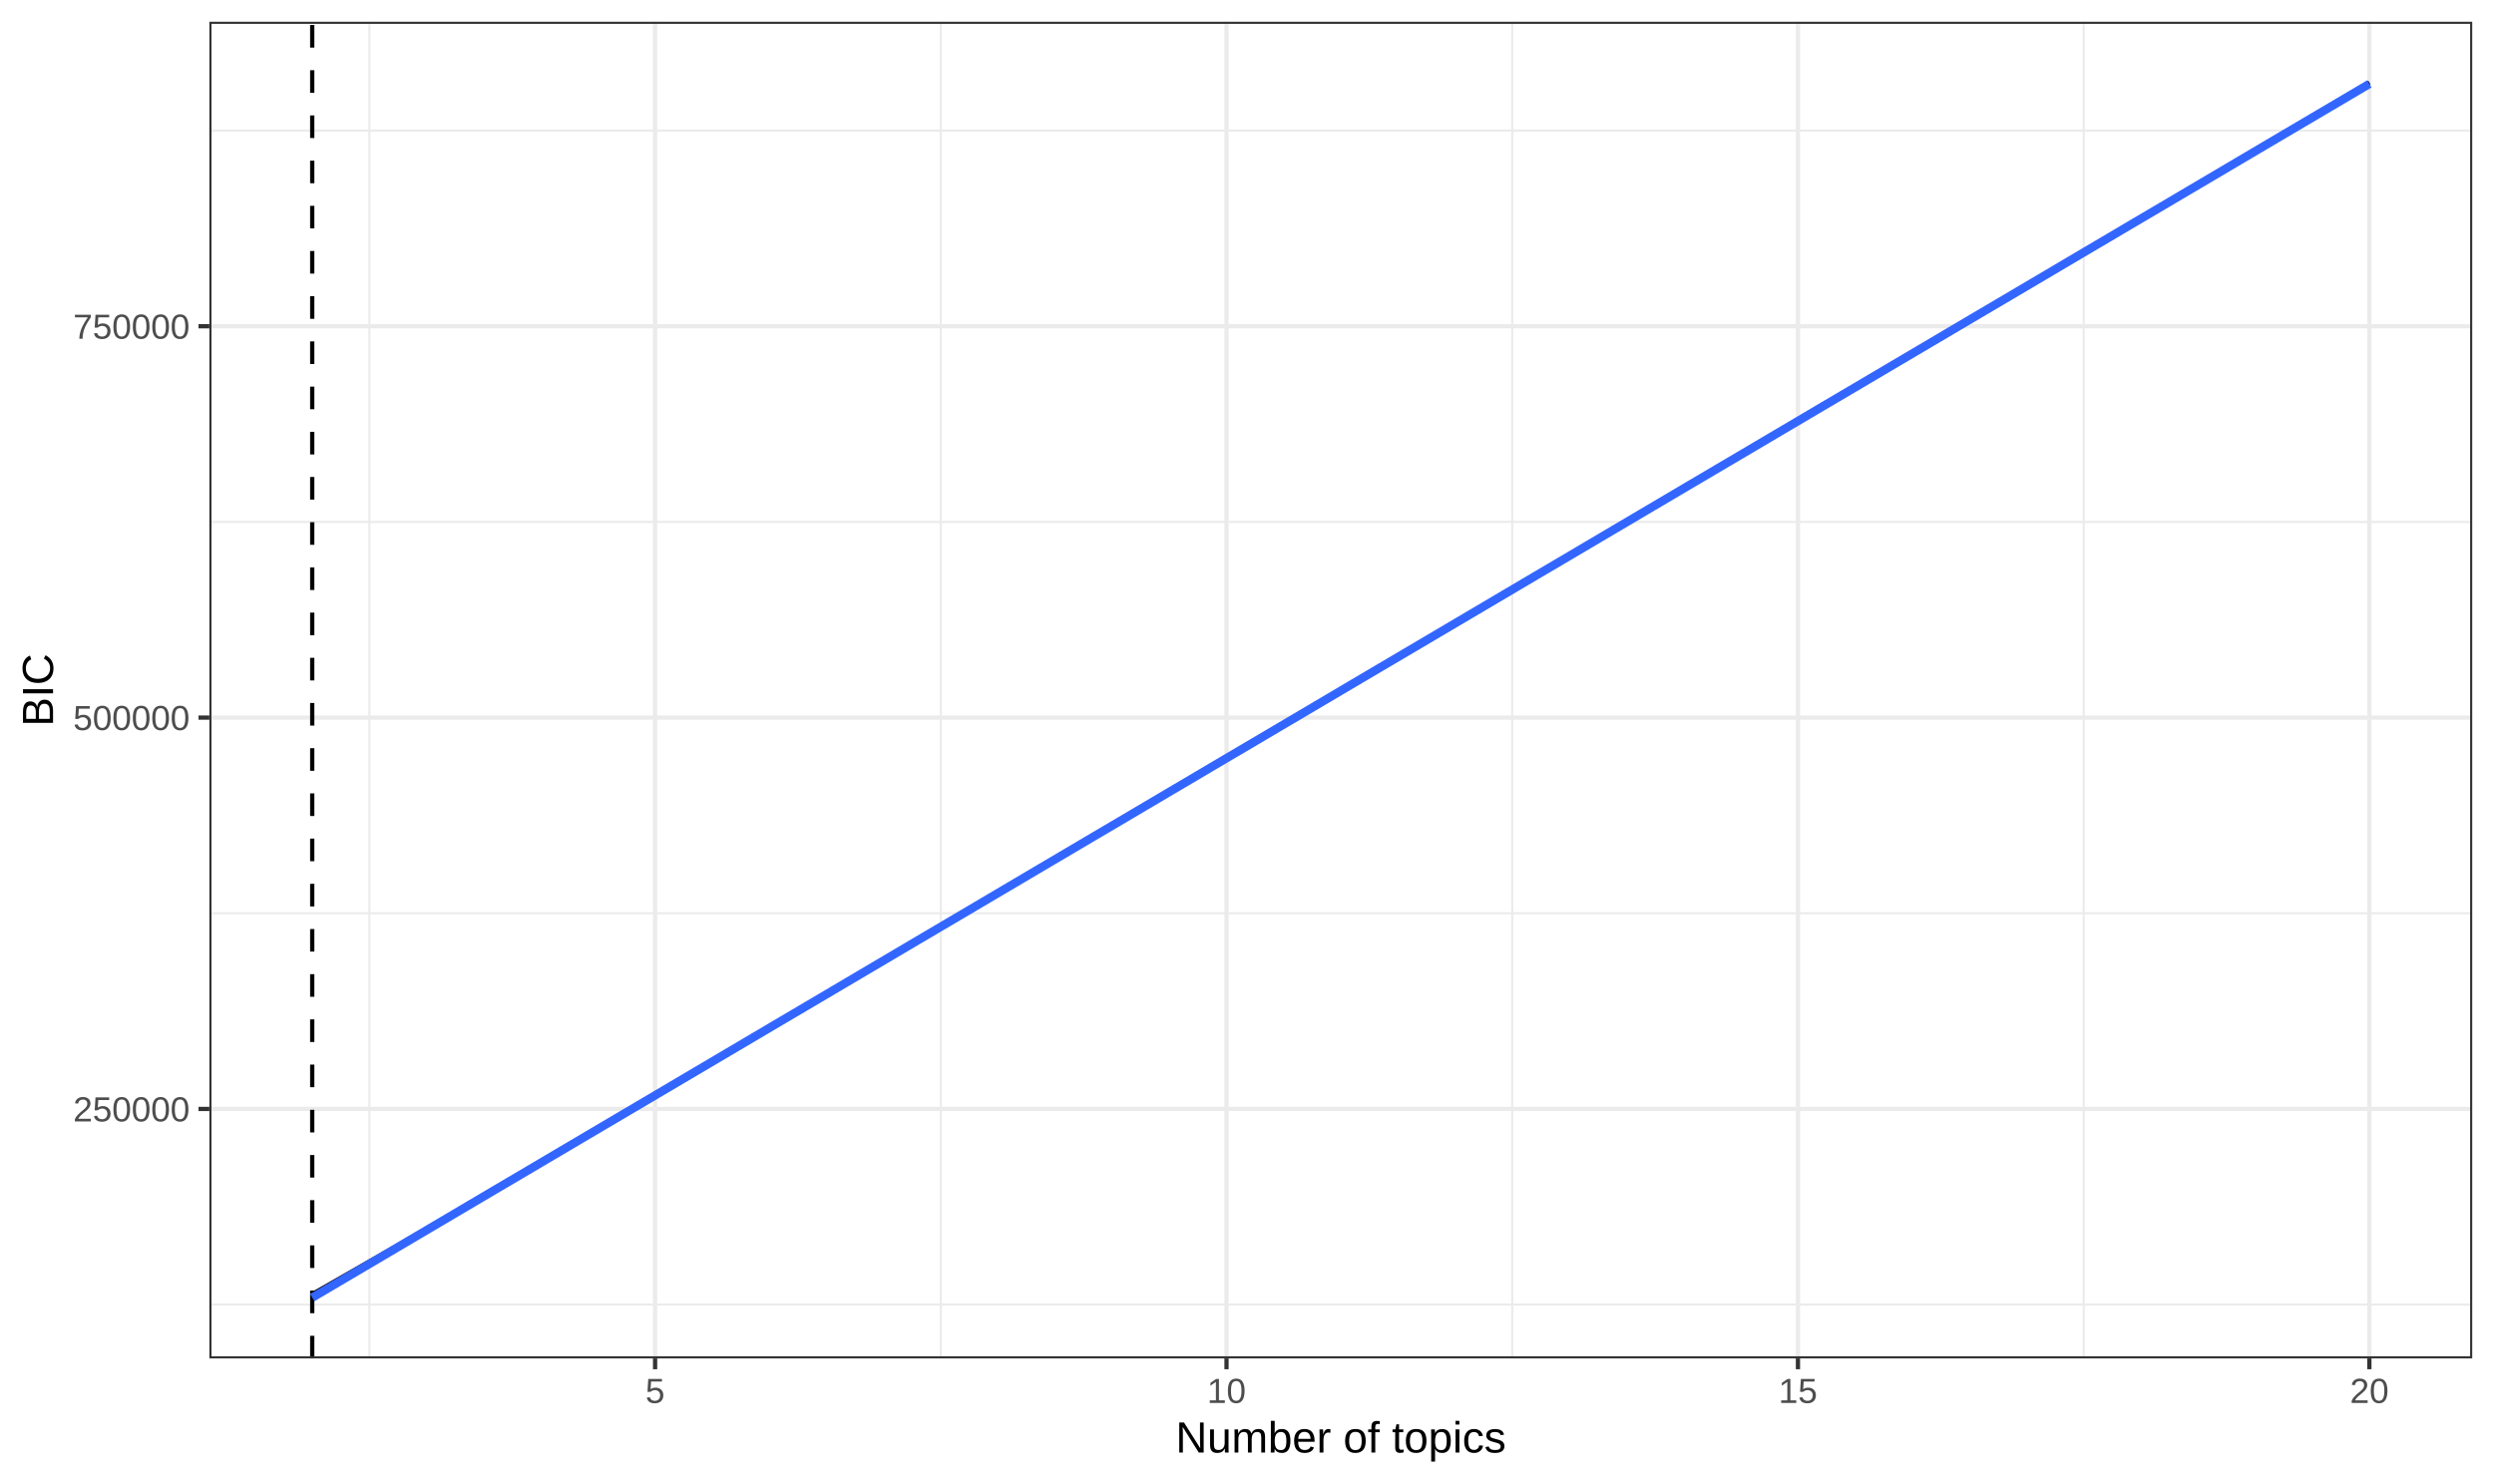
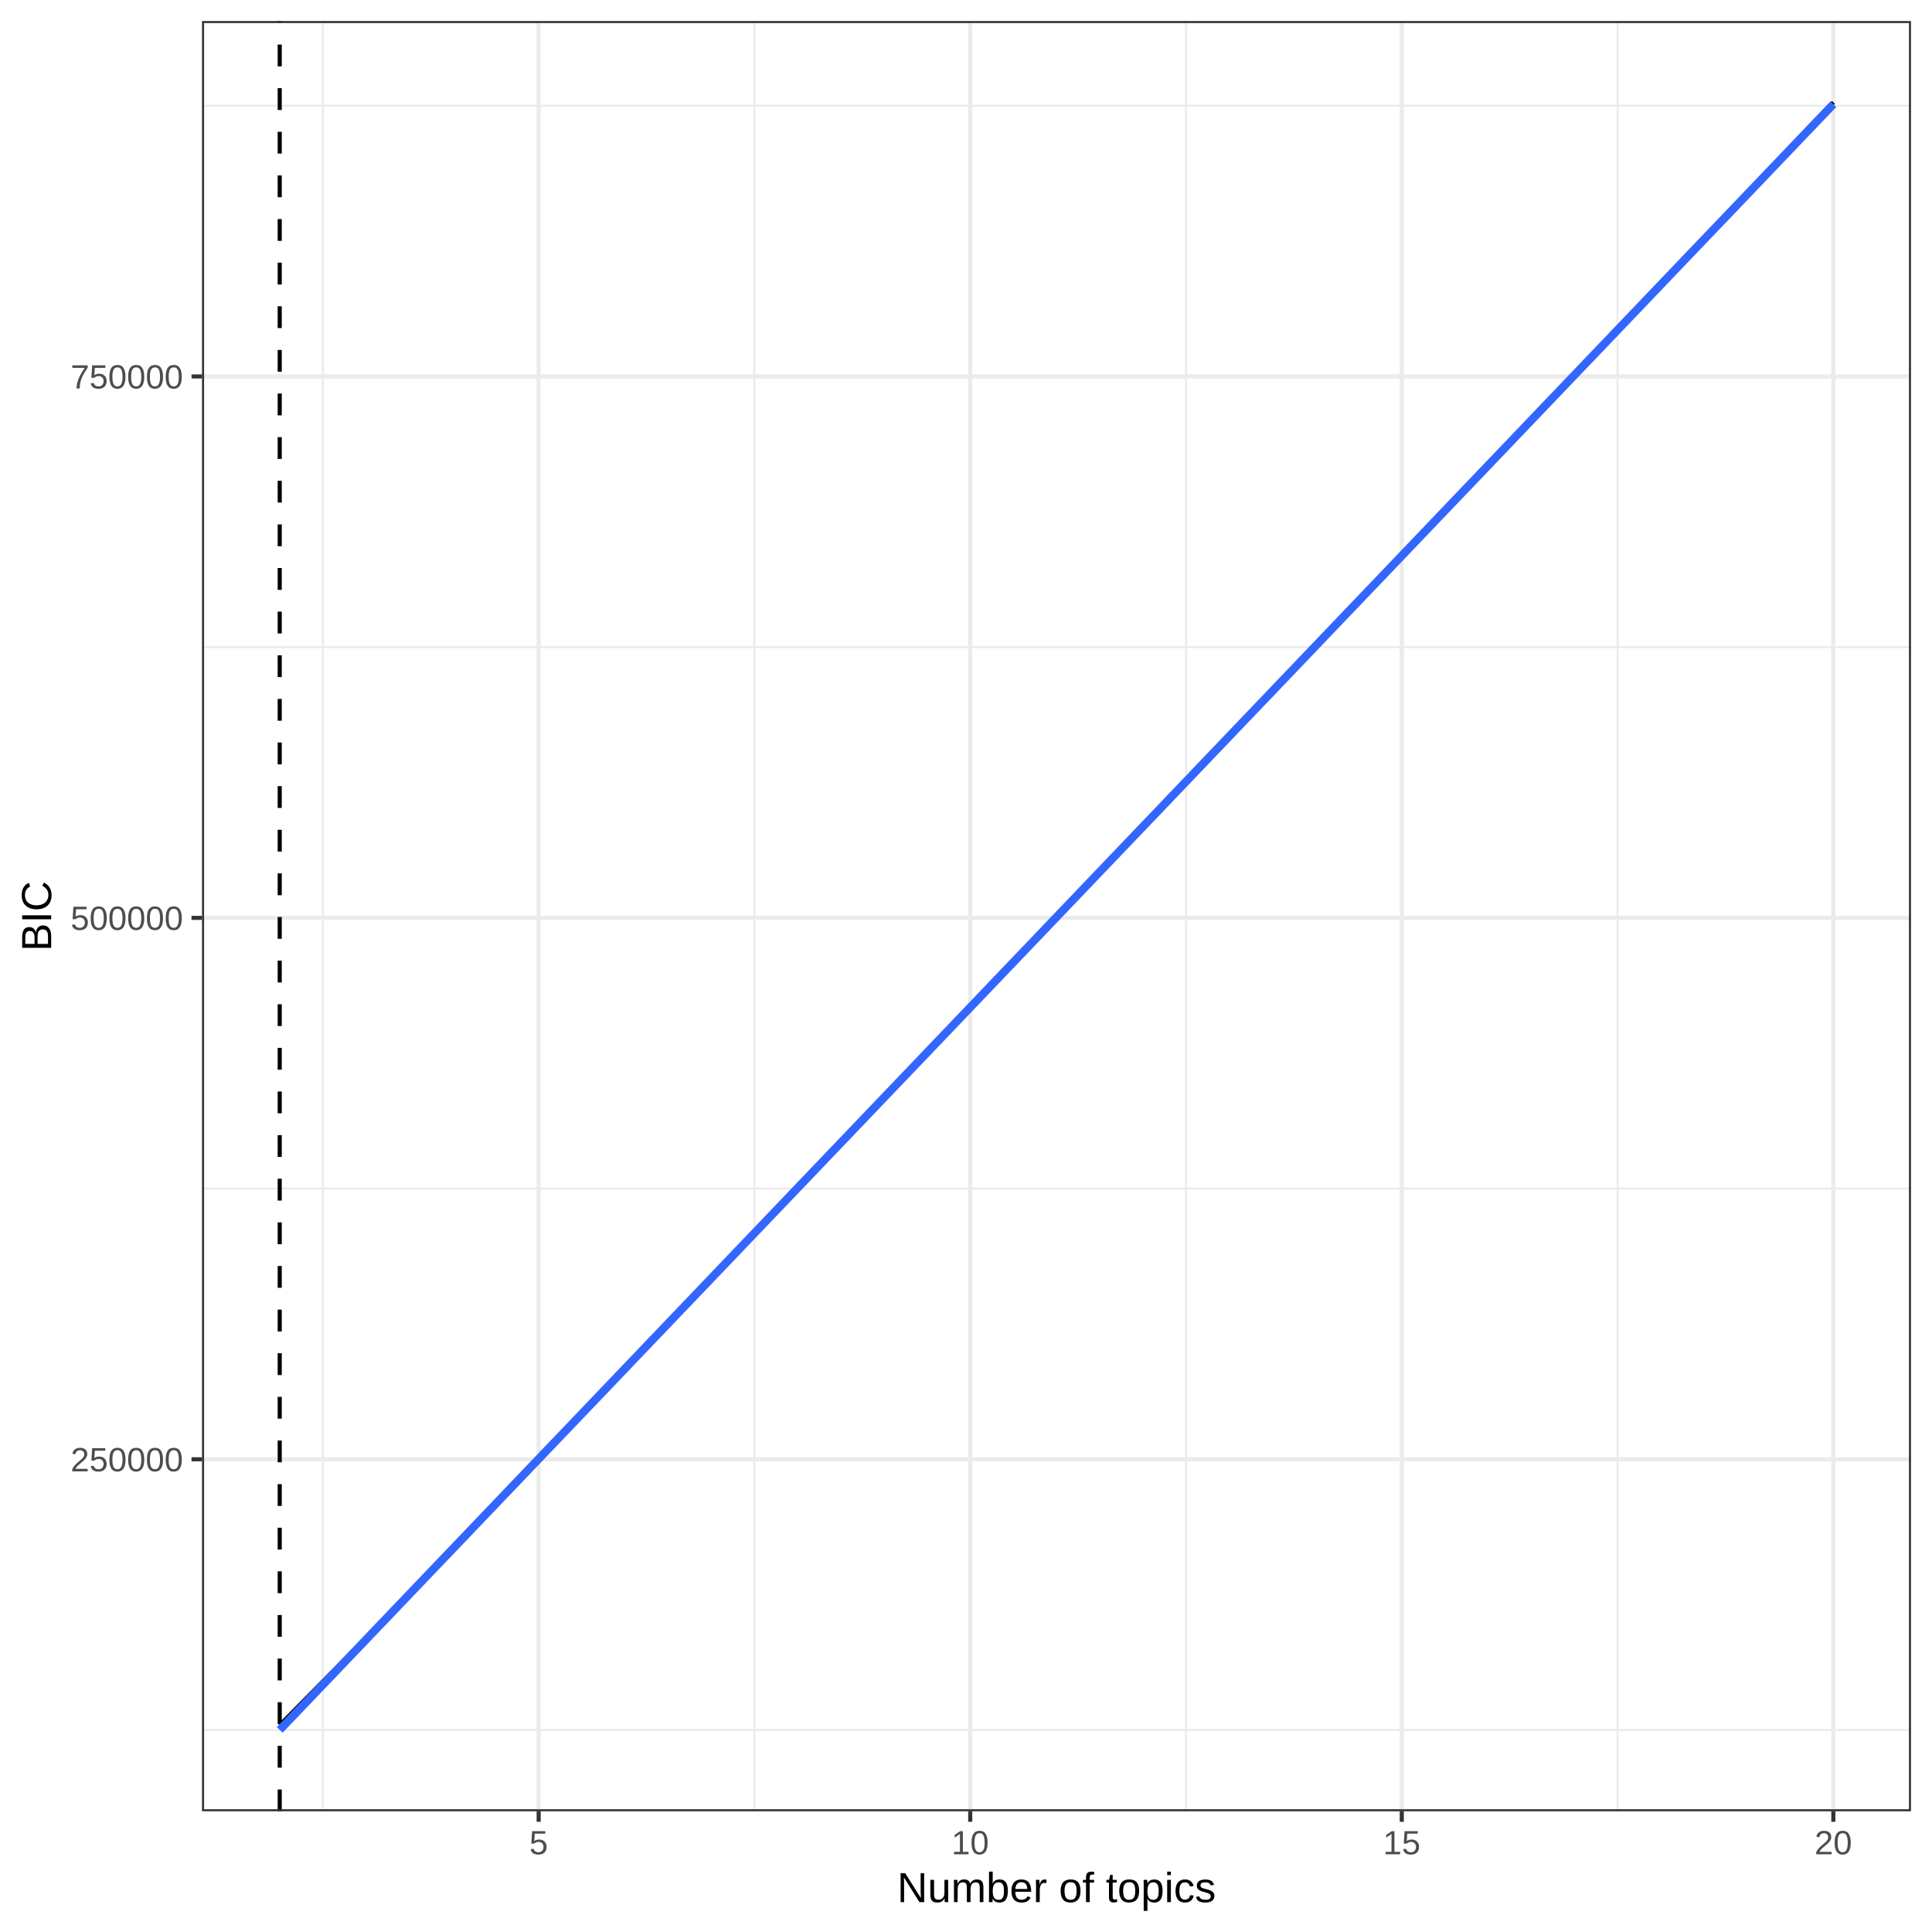
- <svg xmlns="http://www.w3.org/2000/svg" viewBox="0 0 627.75 373.50">
+ <svg xmlns="http://www.w3.org/2000/svg" viewBox="0 0 504.00 504.00">
  <defs>
    <style type="text/css">
    line, polyline, polygon, path, rect, circle {
      fill: none;
      stroke: #000000;
      stroke-linecap: round;
      stroke-linejoin: round;
      stroke-miterlimit: 10.00;
    }
  </style>
  </defs>
  <rect width="100%" height="100%" style="stroke: none; fill: #FFFFFF;" />
-   <rect x="-0" y="0.00" width="627.75" height="373.50" style="stroke-width: 1.07; stroke: #FFFFFF; fill: #FFFFFF;" />
+   <rect x="0.00" y="0.00" width="504.00" height="504.00" style="stroke-width: 1.07; stroke: #FFFFFF; fill: #FFFFFF;" />
  <defs>
-     <clipPath id="cpNTIuNzB8NjIyLjI3fDM0Mi4wMXw1LjQ4">
-       <rect x="52.70" y="5.48" width="569.57" height="336.53" />
+     <clipPath id="cpNTIuNzB8NDk4LjUyfDQ3Mi41MXw1LjQ4">
+       <rect x="52.70" y="5.48" width="445.82" height="467.03" />
    </clipPath>
  </defs>
-   <rect x="52.70" y="5.48" width="569.57" height="336.53" style="stroke-width: 1.07; stroke: none; fill: #FFFFFF;" clip-path="url(#cpNTIuNzB8NjIyLjI3fDM0Mi4wMXw1LjQ4)" />
-   <polyline points="52.70,328.46 622.27,328.46 " style="stroke-width: 0.53; stroke: #EBEBEB; stroke-linecap: butt;" clip-path="url(#cpNTIuNzB8NjIyLjI3fDM0Mi4wMXw1LjQ4)" />
-   <polyline points="52.70,229.93 622.27,229.93 " style="stroke-width: 0.53; stroke: #EBEBEB; stroke-linecap: butt;" clip-path="url(#cpNTIuNzB8NjIyLjI3fDM0Mi4wMXw1LjQ4)" />
-   <polyline points="52.70,131.41 622.27,131.41 " style="stroke-width: 0.53; stroke: #EBEBEB; stroke-linecap: butt;" clip-path="url(#cpNTIuNzB8NjIyLjI3fDM0Mi4wMXw1LjQ4)" />
-   <polyline points="52.70,32.88 622.27,32.88 " style="stroke-width: 0.53; stroke: #EBEBEB; stroke-linecap: butt;" clip-path="url(#cpNTIuNzB8NjIyLjI3fDM0Mi4wMXw1LjQ4)" />
-   <polyline points="92.98,342.01 92.98,5.48 " style="stroke-width: 0.53; stroke: #EBEBEB; stroke-linecap: butt;" clip-path="url(#cpNTIuNzB8NjIyLjI3fDM0Mi4wMXw1LjQ4)" />
-   <polyline points="236.81,342.01 236.81,5.48 " style="stroke-width: 0.53; stroke: #EBEBEB; stroke-linecap: butt;" clip-path="url(#cpNTIuNzB8NjIyLjI3fDM0Mi4wMXw1LjQ4)" />
-   <polyline points="380.64,342.01 380.64,5.48 " style="stroke-width: 0.53; stroke: #EBEBEB; stroke-linecap: butt;" clip-path="url(#cpNTIuNzB8NjIyLjI3fDM0Mi4wMXw1LjQ4)" />
-   <polyline points="524.47,342.01 524.47,5.48 " style="stroke-width: 0.53; stroke: #EBEBEB; stroke-linecap: butt;" clip-path="url(#cpNTIuNzB8NjIyLjI3fDM0Mi4wMXw1LjQ4)" />
-   <polyline points="52.70,279.20 622.27,279.20 " style="stroke-width: 1.07; stroke: #EBEBEB; stroke-linecap: butt;" clip-path="url(#cpNTIuNzB8NjIyLjI3fDM0Mi4wMXw1LjQ4)" />
-   <polyline points="52.70,180.67 622.27,180.67 " style="stroke-width: 1.07; stroke: #EBEBEB; stroke-linecap: butt;" clip-path="url(#cpNTIuNzB8NjIyLjI3fDM0Mi4wMXw1LjQ4)" />
-   <polyline points="52.70,82.14 622.27,82.14 " style="stroke-width: 1.07; stroke: #EBEBEB; stroke-linecap: butt;" clip-path="url(#cpNTIuNzB8NjIyLjI3fDM0Mi4wMXw1LjQ4)" />
-   <polyline points="164.89,342.01 164.89,5.48 " style="stroke-width: 1.07; stroke: #EBEBEB; stroke-linecap: butt;" clip-path="url(#cpNTIuNzB8NjIyLjI3fDM0Mi4wMXw1LjQ4)" />
-   <polyline points="308.72,342.01 308.72,5.48 " style="stroke-width: 1.07; stroke: #EBEBEB; stroke-linecap: butt;" clip-path="url(#cpNTIuNzB8NjIyLjI3fDM0Mi4wMXw1LjQ4)" />
-   <polyline points="452.55,342.01 452.55,5.48 " style="stroke-width: 1.07; stroke: #EBEBEB; stroke-linecap: butt;" clip-path="url(#cpNTIuNzB8NjIyLjI3fDM0Mi4wMXw1LjQ4)" />
-   <polyline points="596.38,342.01 596.38,5.48 " style="stroke-width: 1.07; stroke: #EBEBEB; stroke-linecap: butt;" clip-path="url(#cpNTIuNzB8NjIyLjI3fDM0Mi4wMXw1LjQ4)" />
-   <polyline points="78.59,325.83 107.36,309.38 136.13,292.72 164.89,275.90 193.66,259.02 222.42,242.11 251.19,225.14 279.96,208.16 308.72,191.18 337.49,174.15 366.25,157.13 395.02,140.11 423.79,123.07 452.55,106.03 481.32,89.01 510.08,71.95 538.85,54.90 567.62,37.83 596.38,20.78 " style="stroke-width: 1.07; stroke-linecap: butt;" clip-path="url(#cpNTIuNzB8NjIyLjI3fDM0Mi4wMXw1LjQ4)" />
-   <line x1="78.59" y1="342.01" x2="78.59" y2="5.48" style="stroke-width: 1.07; stroke-dasharray: 5.69,5.69; stroke-linecap: butt;" clip-path="url(#cpNTIuNzB8NjIyLjI3fDM0Mi4wMXw1LjQ4)" />
-   <polyline points="78.59,326.71 85.15,322.84 91.70,318.98 98.26,315.11 104.81,311.24 111.37,307.37 117.92,303.50 124.47,299.63 131.03,295.77 137.58,291.90 144.14,288.03 150.69,284.16 157.25,280.29 163.80,276.43 170.35,272.56 176.91,268.69 183.46,264.82 190.02,260.95 196.57,257.08 203.12,253.22 209.68,249.35 216.23,245.48 222.79,241.61 229.34,237.74 235.90,233.87 242.45,230.01 249.00,226.14 255.56,222.27 262.11,218.40 268.67,214.53 275.22,210.66 281.78,206.80 288.33,202.93 294.88,199.06 301.44,195.19 307.99,191.32 314.55,187.46 321.10,183.59 327.66,179.72 334.21,175.85 340.76,171.98 347.32,168.11 353.87,164.25 360.43,160.38 366.98,156.51 373.54,152.64 380.09,148.77 386.64,144.90 393.20,141.04 399.75,137.17 406.31,133.30 412.86,129.43 419.42,125.56 425.97,121.69 432.52,117.83 439.08,113.96 445.63,110.09 452.19,106.22 458.74,102.35 465.30,98.49 471.85,94.62 478.40,90.75 484.96,86.88 491.51,83.01 498.07,79.14 504.62,75.28 511.18,71.41 517.73,67.54 524.28,63.67 530.84,59.80 537.39,55.93 543.95,52.07 550.50,48.20 557.06,44.33 563.61,40.46 570.16,36.59 576.72,32.72 583.27,28.86 589.83,24.99 596.38,21.12 " style="stroke-width: 2.13; stroke: #3366FF; stroke-linecap: butt;" clip-path="url(#cpNTIuNzB8NjIyLjI3fDM0Mi4wMXw1LjQ4)" />
-   <rect x="52.70" y="5.48" width="569.57" height="336.53" style="stroke-width: 1.07; stroke: #333333;" clip-path="url(#cpNTIuNzB8NjIyLjI3fDM0Mi4wMXw1LjQ4)" />
+   <rect x="52.70" y="5.48" width="445.82" height="467.03" style="stroke-width: 1.07; stroke: none; fill: #FFFFFF;" clip-path="url(#cpNTIuNzB8NDk4LjUyfDQ3Mi41MXw1LjQ4)" />
+   <polyline points="52.70,451.30 498.52,451.30 " style="stroke-width: 0.53; stroke: #EBEBEB; stroke-linecap: butt;" clip-path="url(#cpNTIuNzB8NDk4LjUyfDQ3Mi41MXw1LjQ4)" />
+   <polyline points="52.70,310.06 498.52,310.06 " style="stroke-width: 0.53; stroke: #EBEBEB; stroke-linecap: butt;" clip-path="url(#cpNTIuNzB8NDk4LjUyfDQ3Mi41MXw1LjQ4)" />
+   <polyline points="52.70,168.82 498.52,168.82 " style="stroke-width: 0.53; stroke: #EBEBEB; stroke-linecap: butt;" clip-path="url(#cpNTIuNzB8NDk4LjUyfDQ3Mi41MXw1LjQ4)" />
+   <polyline points="52.70,27.57 498.52,27.57 " style="stroke-width: 0.53; stroke: #EBEBEB; stroke-linecap: butt;" clip-path="url(#cpNTIuNzB8NDk4LjUyfDQ3Mi41MXw1LjQ4)" />
+   <polyline points="84.23,472.51 84.23,5.48 " style="stroke-width: 0.53; stroke: #EBEBEB; stroke-linecap: butt;" clip-path="url(#cpNTIuNzB8NDk4LjUyfDQ3Mi41MXw1LjQ4)" />
+   <polyline points="196.81,472.51 196.81,5.48 " style="stroke-width: 0.53; stroke: #EBEBEB; stroke-linecap: butt;" clip-path="url(#cpNTIuNzB8NDk4LjUyfDQ3Mi41MXw1LjQ4)" />
+   <polyline points="309.39,472.51 309.39,5.48 " style="stroke-width: 0.53; stroke: #EBEBEB; stroke-linecap: butt;" clip-path="url(#cpNTIuNzB8NDk4LjUyfDQ3Mi41MXw1LjQ4)" />
+   <polyline points="421.97,472.51 421.97,5.48 " style="stroke-width: 0.53; stroke: #EBEBEB; stroke-linecap: butt;" clip-path="url(#cpNTIuNzB8NDk4LjUyfDQ3Mi41MXw1LjQ4)" />
+   <polyline points="52.70,380.68 498.52,380.68 " style="stroke-width: 1.07; stroke: #EBEBEB; stroke-linecap: butt;" clip-path="url(#cpNTIuNzB8NDk4LjUyfDQ3Mi41MXw1LjQ4)" />
+   <polyline points="52.70,239.44 498.52,239.44 " style="stroke-width: 1.07; stroke: #EBEBEB; stroke-linecap: butt;" clip-path="url(#cpNTIuNzB8NDk4LjUyfDQ3Mi41MXw1LjQ4)" />
+   <polyline points="52.70,98.20 498.52,98.20 " style="stroke-width: 1.07; stroke: #EBEBEB; stroke-linecap: butt;" clip-path="url(#cpNTIuNzB8NDk4LjUyfDQ3Mi41MXw1LjQ4)" />
+   <polyline points="140.52,472.51 140.52,5.48 " style="stroke-width: 1.07; stroke: #EBEBEB; stroke-linecap: butt;" clip-path="url(#cpNTIuNzB8NDk4LjUyfDQ3Mi41MXw1LjQ4)" />
+   <polyline points="253.10,472.51 253.10,5.48 " style="stroke-width: 1.07; stroke: #EBEBEB; stroke-linecap: butt;" clip-path="url(#cpNTIuNzB8NDk4LjUyfDQ3Mi41MXw1LjQ4)" />
+   <polyline points="365.68,472.51 365.68,5.48 " style="stroke-width: 1.07; stroke: #EBEBEB; stroke-linecap: butt;" clip-path="url(#cpNTIuNzB8NDk4LjUyfDQ3Mi41MXw1LjQ4)" />
+   <polyline points="478.26,472.51 478.26,5.48 " style="stroke-width: 1.07; stroke: #EBEBEB; stroke-linecap: butt;" clip-path="url(#cpNTIuNzB8NDk4LjUyfDQ3Mi41MXw1LjQ4)" />
+   <polyline points="72.97,450.04 95.48,427.25 118.00,404.09 140.52,380.77 163.03,357.35 185.55,333.87 208.06,310.31 230.58,286.76 253.10,263.17 275.61,239.58 298.13,215.94 320.64,192.31 343.16,168.68 365.68,145.04 388.19,121.37 410.71,97.72 433.22,74.06 455.74,50.39 478.26,26.71 " style="stroke-width: 1.07; stroke-linecap: butt;" clip-path="url(#cpNTIuNzB8NDk4LjUyfDQ3Mi41MXw1LjQ4)" />
+   <line x1="72.97" y1="472.51" x2="72.97" y2="5.48" style="stroke-width: 1.07; stroke-dasharray: 5.69,5.69; stroke-linecap: butt;" clip-path="url(#cpNTIuNzB8NDk4LjUyfDQ3Mi41MXw1LjQ4)" />
+   <polyline points="72.97,451.28 78.10,445.91 83.23,440.54 88.36,435.18 93.49,429.81 98.62,424.44 103.75,419.07 108.88,413.70 114.01,408.33 119.14,402.97 124.27,397.60 129.40,392.23 134.53,386.86 139.66,381.49 144.79,376.12 149.92,370.76 155.05,365.39 160.18,360.02 165.31,354.65 170.44,349.28 175.57,343.91 180.70,338.55 185.83,333.18 190.96,327.81 196.09,322.44 201.22,317.07 206.35,311.71 211.48,306.34 216.61,300.97 221.75,295.60 226.88,290.23 232.01,284.86 237.14,279.50 242.27,274.13 247.40,268.76 252.53,263.39 257.66,258.02 262.79,252.65 267.92,247.29 273.05,241.92 278.18,236.55 283.31,231.18 288.44,225.81 293.57,220.44 298.70,215.08 303.83,209.71 308.96,204.34 314.09,198.97 319.22,193.60 324.35,188.23 329.48,182.87 334.61,177.50 339.74,172.13 344.87,166.76 350.00,161.39 355.13,156.03 360.26,150.66 365.39,145.29 370.52,139.92 375.65,134.55 380.78,129.18 385.91,123.82 391.04,118.45 396.17,113.08 401.30,107.71 406.43,102.34 411.56,96.97 416.69,91.61 421.82,86.24 426.95,80.87 432.08,75.50 437.21,70.13 442.34,64.76 447.47,59.40 452.61,54.03 457.74,48.66 462.87,43.29 468.00,37.92 473.13,32.55 478.26,27.19 " style="stroke-width: 2.13; stroke: #3366FF; stroke-linecap: butt;" clip-path="url(#cpNTIuNzB8NDk4LjUyfDQ3Mi41MXw1LjQ4)" />
+   <rect x="52.70" y="5.48" width="445.82" height="467.03" style="stroke-width: 1.07; stroke: #333333;" clip-path="url(#cpNTIuNzB8NDk4LjUyfDQ3Mi41MXw1LjQ4)" />
  <defs>
-     <clipPath id="cpMC4wMHw2MjcuNzV8MzczLjUwfDAuMDA=">
-       <rect x="0.00" y="0.00" width="627.75" height="373.50" />
+     <clipPath id="cpMC4wMHw1MDQuMDB8NTA0LjAwfDAuMDA=">
+       <rect x="0.00" y="0.00" width="504.00" height="504.00" />
    </clipPath>
  </defs>
-   <g clip-path="url(#cpMC4wMHw2MjcuNzV8MzczLjUwfDAuMDA=)">
-     <text x="18.41" y="282.35" style="font-size: 8.80px; fill: #4D4D4D; font-family: Arial;" textLength="29.36px" lengthAdjust="spacingAndGlyphs">250000</text>
+   <g clip-path="url(#cpMC4wMHw1MDQuMDB8NTA0LjAwfDAuMDA=)">
+     <text x="18.41" y="383.83" style="font-size: 8.80px; fill: #4D4D4D; font-family: Arial;" textLength="29.36px" lengthAdjust="spacingAndGlyphs">250000</text>
  </g>
-   <g clip-path="url(#cpMC4wMHw2MjcuNzV8MzczLjUwfDAuMDA=)">
-     <text x="18.41" y="183.82" style="font-size: 8.80px; fill: #4D4D4D; font-family: Arial;" textLength="29.36px" lengthAdjust="spacingAndGlyphs">500000</text>
+   <g clip-path="url(#cpMC4wMHw1MDQuMDB8NTA0LjAwfDAuMDA=)">
+     <text x="18.41" y="242.59" style="font-size: 8.80px; fill: #4D4D4D; font-family: Arial;" textLength="29.36px" lengthAdjust="spacingAndGlyphs">500000</text>
  </g>
-   <g clip-path="url(#cpMC4wMHw2MjcuNzV8MzczLjUwfDAuMDA=)">
-     <text x="18.41" y="85.29" style="font-size: 8.80px; fill: #4D4D4D; font-family: Arial;" textLength="29.36px" lengthAdjust="spacingAndGlyphs">750000</text>
+   <g clip-path="url(#cpMC4wMHw1MDQuMDB8NTA0LjAwfDAuMDA=)">
+     <text x="18.41" y="101.35" style="font-size: 8.80px; fill: #4D4D4D; font-family: Arial;" textLength="29.36px" lengthAdjust="spacingAndGlyphs">750000</text>
  </g>
-   <polyline points="49.96,279.20 52.70,279.20 " style="stroke-width: 1.07; stroke: #333333; stroke-linecap: butt;" clip-path="url(#cpMC4wMHw2MjcuNzV8MzczLjUwfDAuMDA=)" />
-   <polyline points="49.96,180.67 52.70,180.67 " style="stroke-width: 1.07; stroke: #333333; stroke-linecap: butt;" clip-path="url(#cpMC4wMHw2MjcuNzV8MzczLjUwfDAuMDA=)" />
-   <polyline points="49.96,82.14 52.70,82.14 " style="stroke-width: 1.07; stroke: #333333; stroke-linecap: butt;" clip-path="url(#cpMC4wMHw2MjcuNzV8MzczLjUwfDAuMDA=)" />
-   <polyline points="164.89,344.75 164.89,342.01 " style="stroke-width: 1.07; stroke: #333333; stroke-linecap: butt;" clip-path="url(#cpMC4wMHw2MjcuNzV8MzczLjUwfDAuMDA=)" />
-   <polyline points="308.72,344.75 308.72,342.01 " style="stroke-width: 1.07; stroke: #333333; stroke-linecap: butt;" clip-path="url(#cpMC4wMHw2MjcuNzV8MzczLjUwfDAuMDA=)" />
-   <polyline points="452.55,344.75 452.55,342.01 " style="stroke-width: 1.07; stroke: #333333; stroke-linecap: butt;" clip-path="url(#cpMC4wMHw2MjcuNzV8MzczLjUwfDAuMDA=)" />
-   <polyline points="596.38,344.75 596.38,342.01 " style="stroke-width: 1.07; stroke: #333333; stroke-linecap: butt;" clip-path="url(#cpMC4wMHw2MjcuNzV8MzczLjUwfDAuMDA=)" />
-   <g clip-path="url(#cpMC4wMHw2MjcuNzV8MzczLjUwfDAuMDA=)">
-     <text x="162.44" y="353.24" style="font-size: 8.80px; fill: #4D4D4D; font-family: Arial;" textLength="4.89px" lengthAdjust="spacingAndGlyphs">5</text>
+   <polyline points="49.96,380.68 52.70,380.68 " style="stroke-width: 1.07; stroke: #333333; stroke-linecap: butt;" clip-path="url(#cpMC4wMHw1MDQuMDB8NTA0LjAwfDAuMDA=)" />
+   <polyline points="49.96,239.44 52.70,239.44 " style="stroke-width: 1.07; stroke: #333333; stroke-linecap: butt;" clip-path="url(#cpMC4wMHw1MDQuMDB8NTA0LjAwfDAuMDA=)" />
+   <polyline points="49.96,98.20 52.70,98.20 " style="stroke-width: 1.07; stroke: #333333; stroke-linecap: butt;" clip-path="url(#cpMC4wMHw1MDQuMDB8NTA0LjAwfDAuMDA=)" />
+   <polyline points="140.52,475.25 140.52,472.51 " style="stroke-width: 1.07; stroke: #333333; stroke-linecap: butt;" clip-path="url(#cpMC4wMHw1MDQuMDB8NTA0LjAwfDAuMDA=)" />
+   <polyline points="253.10,475.25 253.10,472.51 " style="stroke-width: 1.07; stroke: #333333; stroke-linecap: butt;" clip-path="url(#cpMC4wMHw1MDQuMDB8NTA0LjAwfDAuMDA=)" />
+   <polyline points="365.68,475.25 365.68,472.51 " style="stroke-width: 1.07; stroke: #333333; stroke-linecap: butt;" clip-path="url(#cpMC4wMHw1MDQuMDB8NTA0LjAwfDAuMDA=)" />
+   <polyline points="478.26,475.25 478.26,472.51 " style="stroke-width: 1.07; stroke: #333333; stroke-linecap: butt;" clip-path="url(#cpMC4wMHw1MDQuMDB8NTA0LjAwfDAuMDA=)" />
+   <g clip-path="url(#cpMC4wMHw1MDQuMDB8NTA0LjAwfDAuMDA=)">
+     <text x="138.07" y="483.74" style="font-size: 8.80px; fill: #4D4D4D; font-family: Arial;" textLength="4.89px" lengthAdjust="spacingAndGlyphs">5</text>
  </g>
-   <g clip-path="url(#cpMC4wMHw2MjcuNzV8MzczLjUwfDAuMDA=)">
-     <text x="303.83" y="353.24" style="font-size: 8.80px; fill: #4D4D4D; font-family: Arial;" textLength="9.79px" lengthAdjust="spacingAndGlyphs">10</text>
+   <g clip-path="url(#cpMC4wMHw1MDQuMDB8NTA0LjAwfDAuMDA=)">
+     <text x="248.20" y="483.74" style="font-size: 8.80px; fill: #4D4D4D; font-family: Arial;" textLength="9.79px" lengthAdjust="spacingAndGlyphs">10</text>
  </g>
-   <g clip-path="url(#cpMC4wMHw2MjcuNzV8MzczLjUwfDAuMDA=)">
-     <text x="447.66" y="353.24" style="font-size: 8.80px; fill: #4D4D4D; font-family: Arial;" textLength="9.79px" lengthAdjust="spacingAndGlyphs">15</text>
+   <g clip-path="url(#cpMC4wMHw1MDQuMDB8NTA0LjAwfDAuMDA=)">
+     <text x="360.78" y="483.74" style="font-size: 8.80px; fill: #4D4D4D; font-family: Arial;" textLength="9.79px" lengthAdjust="spacingAndGlyphs">15</text>
  </g>
-   <g clip-path="url(#cpMC4wMHw2MjcuNzV8MzczLjUwfDAuMDA=)">
-     <text x="591.49" y="353.24" style="font-size: 8.80px; fill: #4D4D4D; font-family: Arial;" textLength="9.79px" lengthAdjust="spacingAndGlyphs">20</text>
+   <g clip-path="url(#cpMC4wMHw1MDQuMDB8NTA0LjAwfDAuMDA=)">
+     <text x="473.36" y="483.74" style="font-size: 8.80px; fill: #4D4D4D; font-family: Arial;" textLength="9.79px" lengthAdjust="spacingAndGlyphs">20</text>
  </g>
-   <g clip-path="url(#cpMC4wMHw2MjcuNzV8MzczLjUwfDAuMDA=)">
-     <text x="295.92" y="365.71" style="font-size: 11.00px; font-family: Arial;" textLength="83.14px" lengthAdjust="spacingAndGlyphs">Number of topics</text>
+   <g clip-path="url(#cpMC4wMHw1MDQuMDB8NTA0LjAwfDAuMDA=)">
+     <text x="234.04" y="496.21" style="font-size: 11.00px; font-family: Arial;" textLength="83.14px" lengthAdjust="spacingAndGlyphs">Number of topics</text>
  </g>
-   <g clip-path="url(#cpMC4wMHw2MjcuNzV8MzczLjUwfDAuMDA=)">
-     <text transform="translate(13.35,182.91) rotate(-90)" style="font-size: 11.00px; font-family: Arial;" textLength="18.34px" lengthAdjust="spacingAndGlyphs">BIC</text>
+   <g clip-path="url(#cpMC4wMHw1MDQuMDB8NTA0LjAwfDAuMDA=)">
+     <text transform="translate(13.35,248.16) rotate(-90)" style="font-size: 11.00px; font-family: Arial;" textLength="18.34px" lengthAdjust="spacingAndGlyphs">BIC</text>
  </g>
</svg>
